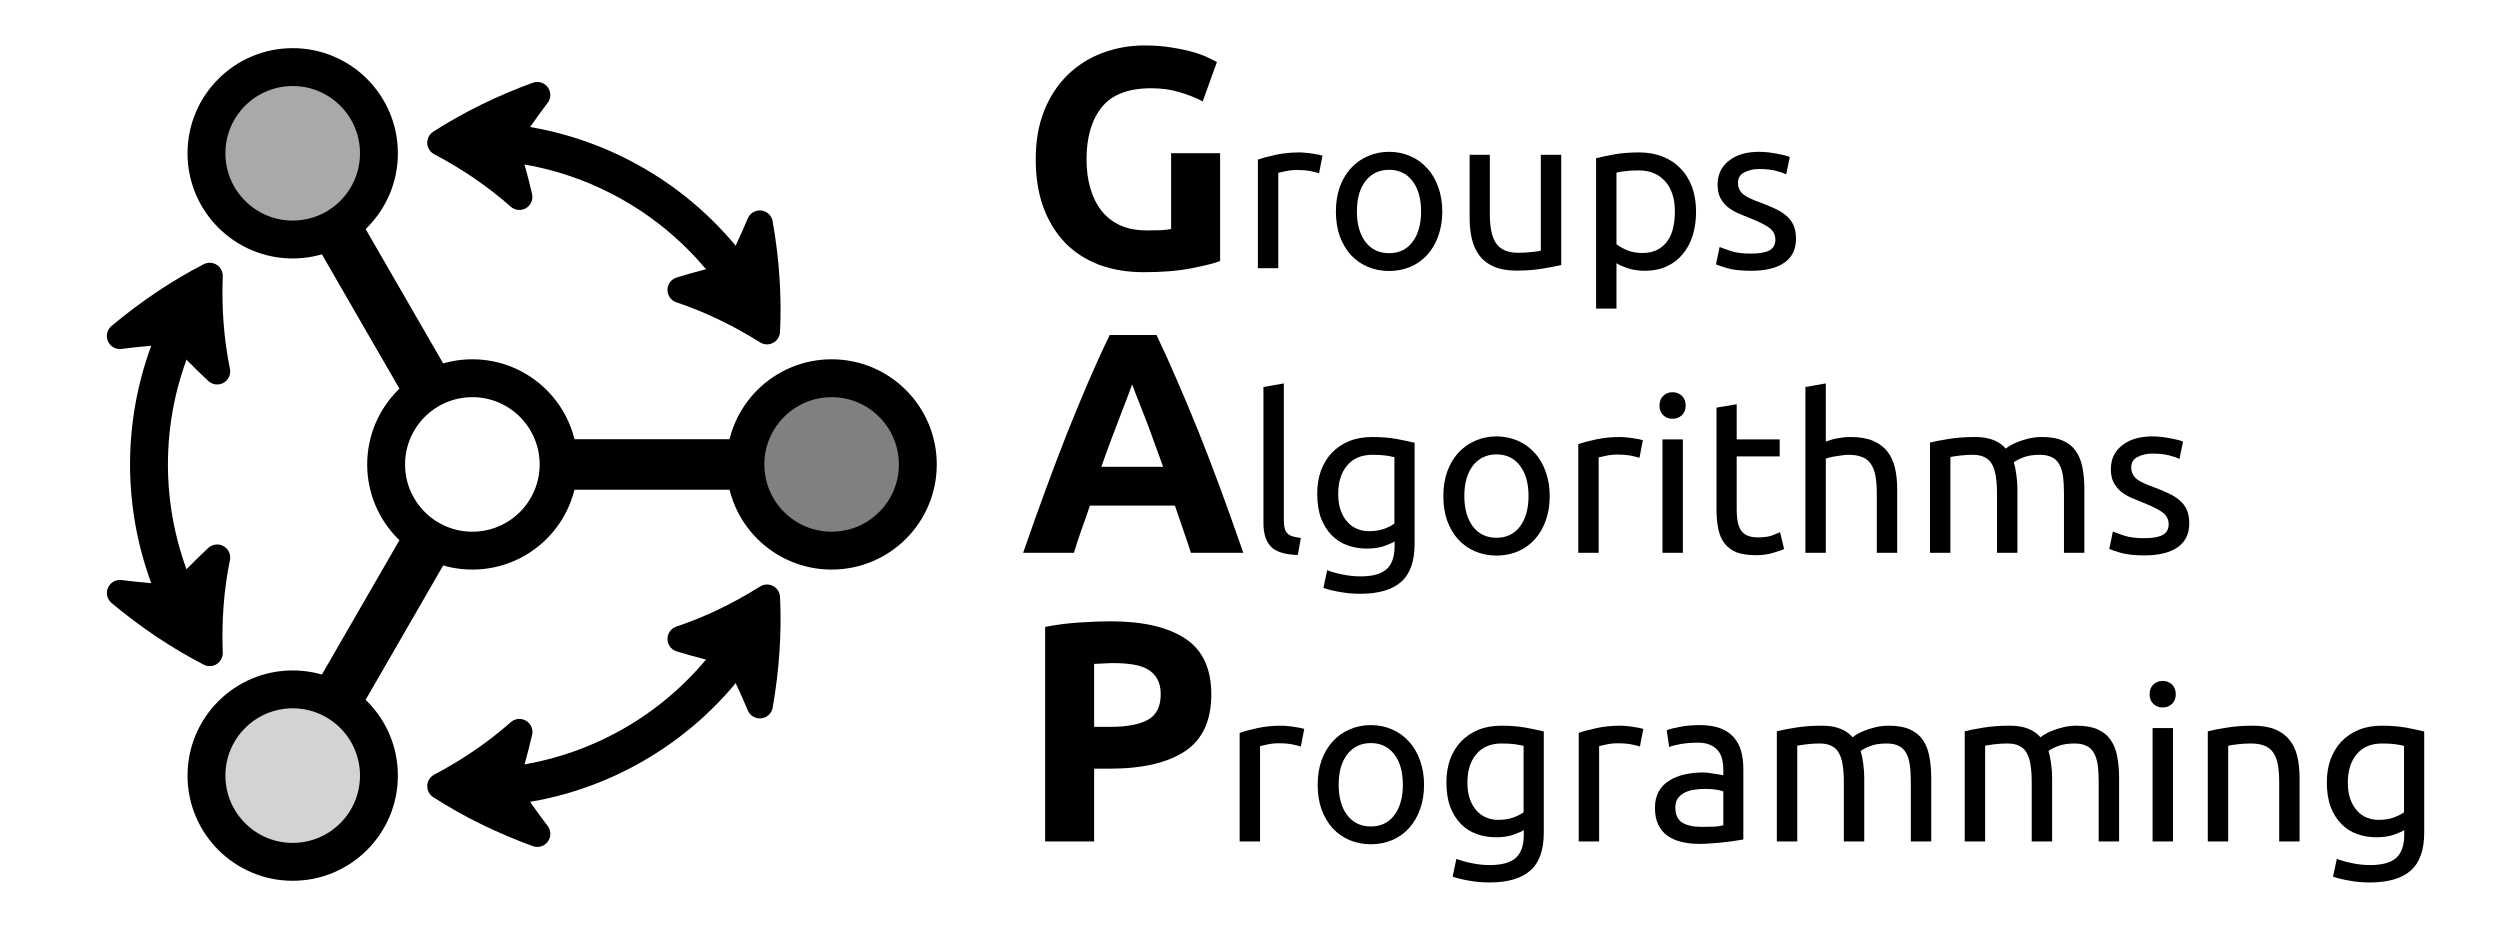
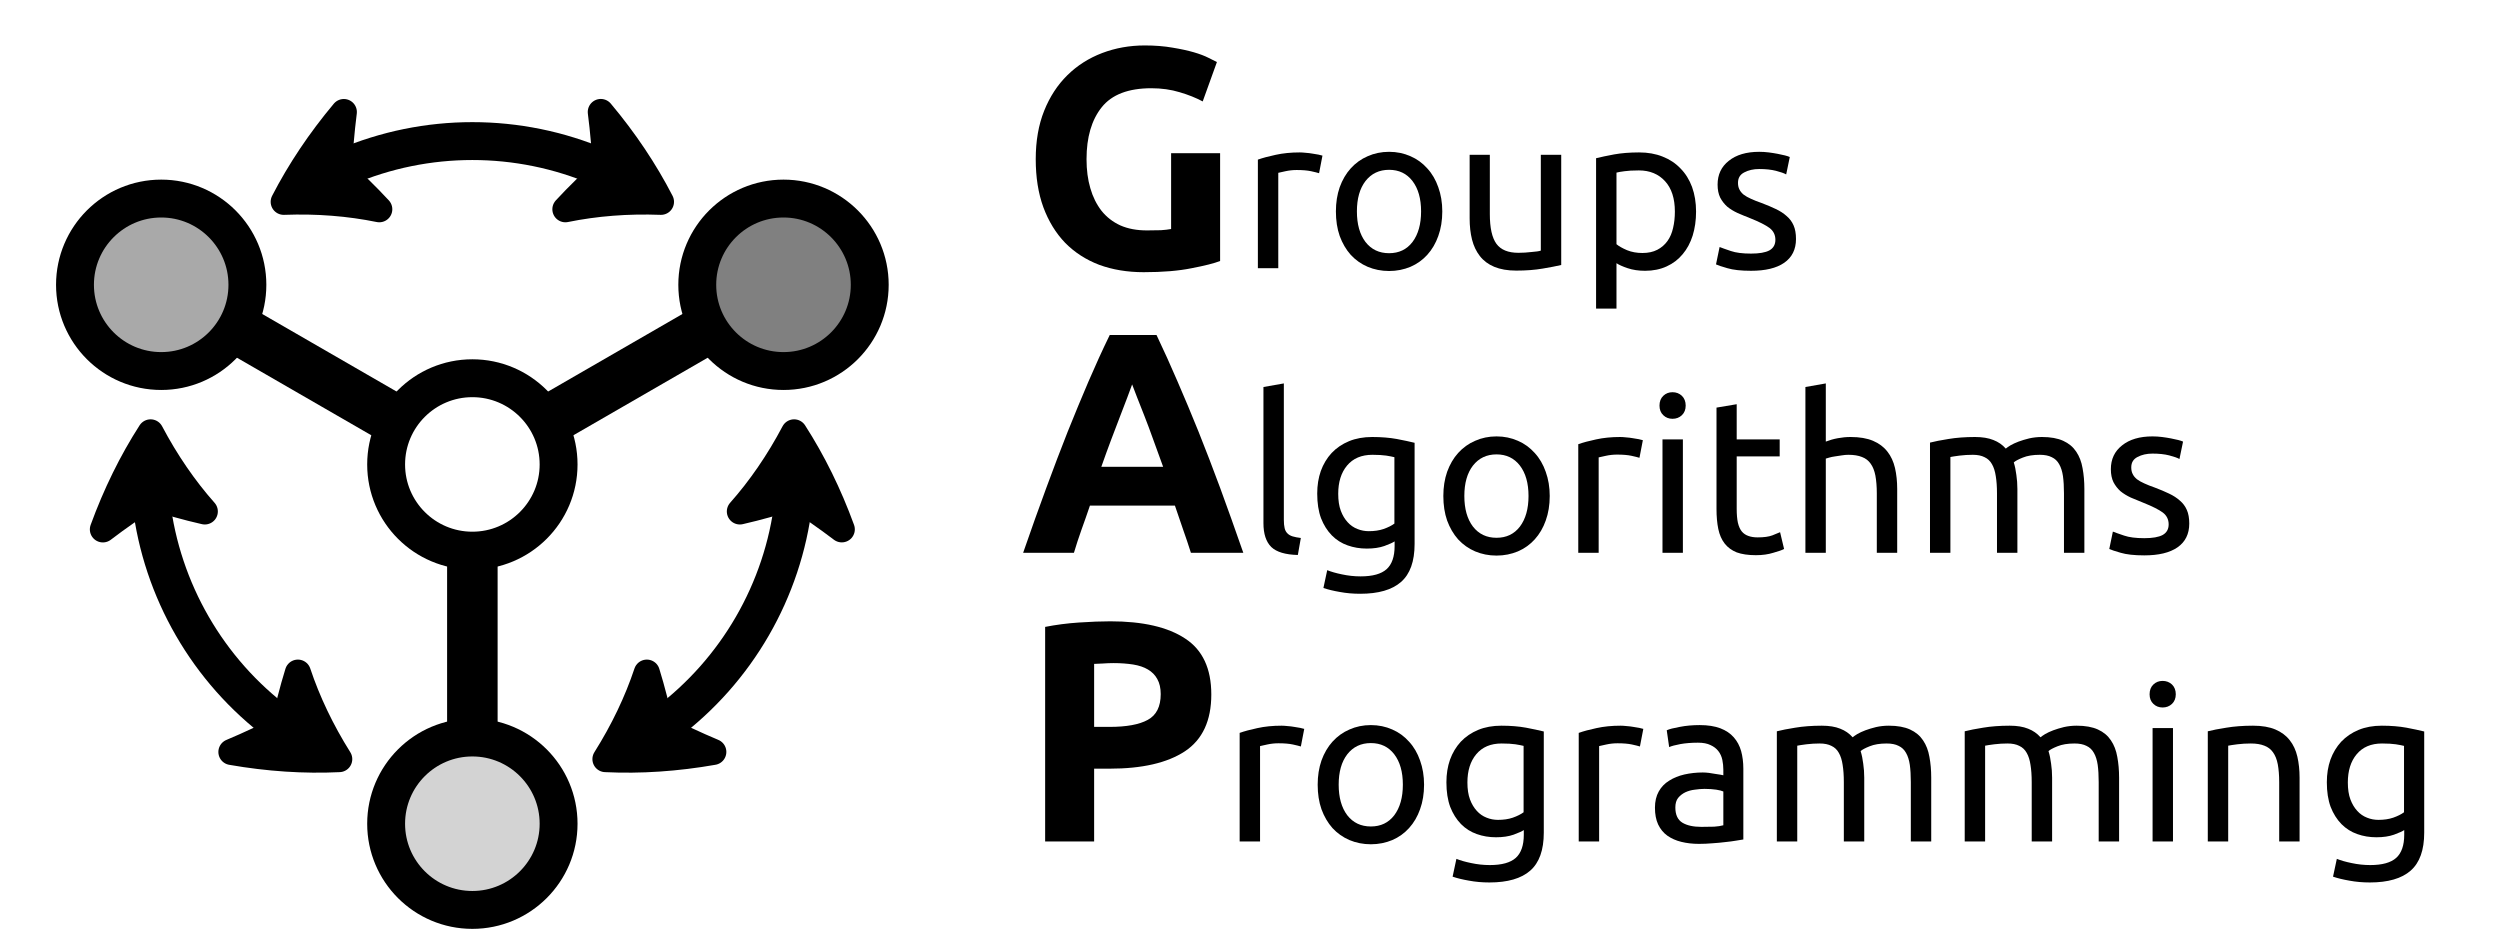
<svg xmlns="http://www.w3.org/2000/svg" xmlns:xlink="http://www.w3.org/1999/xlink" width="195.349pt" height="73.288pt" viewBox="0 0 195.349 73.288">
  <defs>
    <g>
      <g id="glyph-0-0">
        <path d="M 10.266 -14.062 C 8.473 -14.062 7.18 -13.566 6.391 -12.578 C 5.598 -11.586 5.203 -10.234 5.203 -8.516 C 5.203 -7.68 5.301 -6.926 5.5 -6.25 C 5.695 -5.57 5.988 -4.984 6.375 -4.484 C 6.77 -3.992 7.258 -3.613 7.844 -3.344 C 8.438 -3.082 9.129 -2.953 9.922 -2.953 C 10.348 -2.953 10.711 -2.957 11.016 -2.969 C 11.316 -2.988 11.582 -3.02 11.812 -3.062 L 11.812 -8.984 L 15.641 -8.984 L 15.641 -0.562 C 15.18 -0.383 14.441 -0.195 13.422 0 C 12.41 0.207 11.16 0.312 9.672 0.312 C 8.391 0.312 7.227 0.117 6.188 -0.266 C 5.156 -0.66 4.27 -1.234 3.531 -1.984 C 2.801 -2.742 2.234 -3.672 1.828 -4.766 C 1.43 -5.859 1.234 -7.109 1.234 -8.516 C 1.234 -9.941 1.453 -11.203 1.891 -12.297 C 2.328 -13.391 2.93 -14.316 3.703 -15.078 C 4.473 -15.836 5.379 -16.414 6.422 -16.812 C 7.461 -17.207 8.57 -17.406 9.75 -17.406 C 10.551 -17.406 11.273 -17.348 11.922 -17.234 C 12.566 -17.129 13.117 -17.008 13.578 -16.875 C 14.047 -16.738 14.43 -16.594 14.734 -16.438 C 15.035 -16.289 15.254 -16.18 15.391 -16.109 L 14.281 -13.031 C 13.758 -13.312 13.16 -13.551 12.484 -13.75 C 11.805 -13.957 11.066 -14.062 10.266 -14.062 Z M 10.266 -14.062 " />
      </g>
      <g id="glyph-0-1">
        <path d="M 13.359 0 C 13.172 -0.594 12.969 -1.195 12.75 -1.812 C 12.531 -2.438 12.316 -3.062 12.109 -3.688 L 5.469 -3.688 C 5.258 -3.062 5.039 -2.438 4.812 -1.812 C 4.594 -1.195 4.395 -0.594 4.219 0 L 0.25 0 C 0.883 -1.832 1.488 -3.523 2.062 -5.078 C 2.633 -6.629 3.191 -8.094 3.734 -9.469 C 4.285 -10.844 4.828 -12.148 5.359 -13.391 C 5.891 -14.629 6.441 -15.836 7.016 -17.016 L 10.672 -17.016 C 11.234 -15.836 11.781 -14.629 12.312 -13.391 C 12.852 -12.148 13.398 -10.844 13.953 -9.469 C 14.504 -8.094 15.066 -6.629 15.641 -5.078 C 16.211 -3.523 16.816 -1.832 17.453 0 Z M 8.766 -13.156 C 8.68 -12.906 8.555 -12.566 8.391 -12.141 C 8.234 -11.723 8.047 -11.234 7.828 -10.672 C 7.617 -10.117 7.383 -9.504 7.125 -8.828 C 6.875 -8.16 6.617 -7.457 6.359 -6.719 L 11.188 -6.719 C 10.926 -7.457 10.672 -8.16 10.422 -8.828 C 10.18 -9.504 9.953 -10.117 9.734 -10.672 C 9.516 -11.234 9.32 -11.723 9.156 -12.141 C 8.988 -12.566 8.859 -12.906 8.766 -13.156 Z M 8.766 -13.156 " />
      </g>
      <g id="glyph-0-2">
        <path d="M 7.062 -17.203 C 9.602 -17.203 11.551 -16.754 12.906 -15.859 C 14.27 -14.973 14.953 -13.516 14.953 -11.484 C 14.953 -9.441 14.266 -7.961 12.891 -7.047 C 11.516 -6.141 9.551 -5.688 7 -5.688 L 5.797 -5.688 L 5.797 0 L 1.969 0 L 1.969 -16.766 C 2.801 -16.93 3.68 -17.047 4.609 -17.109 C 5.547 -17.172 6.363 -17.203 7.062 -17.203 Z M 7.312 -13.938 C 7.031 -13.938 6.754 -13.926 6.484 -13.906 C 6.223 -13.895 5.992 -13.883 5.797 -13.875 L 5.797 -8.953 L 7 -8.953 C 8.32 -8.953 9.316 -9.133 9.984 -9.5 C 10.66 -9.863 11 -10.535 11 -11.516 C 11 -11.984 10.91 -12.375 10.734 -12.688 C 10.566 -13 10.32 -13.25 10 -13.438 C 9.688 -13.625 9.301 -13.754 8.844 -13.828 C 8.383 -13.898 7.875 -13.938 7.312 -13.938 Z M 7.312 -13.938 " />
      </g>
      <g id="glyph-1-0">
        <path d="M 4.641 -9.047 C 4.773 -9.047 4.93 -9.035 5.109 -9.016 C 5.285 -9.004 5.457 -8.984 5.625 -8.953 C 5.789 -8.93 5.945 -8.906 6.094 -8.875 C 6.238 -8.844 6.344 -8.816 6.406 -8.797 L 6.141 -7.422 C 6.016 -7.461 5.805 -7.516 5.516 -7.578 C 5.223 -7.641 4.848 -7.672 4.391 -7.672 C 4.098 -7.672 3.805 -7.641 3.516 -7.578 C 3.223 -7.516 3.035 -7.473 2.953 -7.453 L 2.953 0 L 1.359 0 L 1.359 -8.484 C 1.734 -8.617 2.195 -8.742 2.75 -8.859 C 3.312 -8.984 3.941 -9.047 4.641 -9.047 Z M 4.641 -9.047 " />
      </g>
      <g id="glyph-1-1">
        <path d="M 9.188 -4.438 C 9.188 -3.727 9.082 -3.086 8.875 -2.516 C 8.676 -1.953 8.391 -1.461 8.016 -1.047 C 7.648 -0.641 7.211 -0.328 6.703 -0.109 C 6.191 0.105 5.633 0.219 5.031 0.219 C 4.426 0.219 3.867 0.105 3.359 -0.109 C 2.848 -0.328 2.406 -0.641 2.031 -1.047 C 1.664 -1.461 1.379 -1.953 1.172 -2.516 C 0.973 -3.086 0.875 -3.727 0.875 -4.438 C 0.875 -5.125 0.973 -5.754 1.172 -6.328 C 1.379 -6.898 1.664 -7.391 2.031 -7.797 C 2.406 -8.211 2.848 -8.531 3.359 -8.75 C 3.867 -8.977 4.426 -9.094 5.031 -9.094 C 5.633 -9.094 6.191 -8.977 6.703 -8.75 C 7.211 -8.531 7.648 -8.211 8.016 -7.797 C 8.391 -7.391 8.676 -6.898 8.875 -6.328 C 9.082 -5.754 9.188 -5.125 9.188 -4.438 Z M 7.531 -4.438 C 7.531 -5.438 7.305 -6.227 6.859 -6.812 C 6.41 -7.395 5.801 -7.688 5.031 -7.688 C 4.258 -7.688 3.645 -7.395 3.188 -6.812 C 2.738 -6.227 2.516 -5.438 2.516 -4.438 C 2.516 -3.438 2.738 -2.641 3.188 -2.047 C 3.645 -1.461 4.258 -1.172 5.031 -1.172 C 5.801 -1.172 6.41 -1.461 6.859 -2.047 C 7.305 -2.641 7.531 -3.438 7.531 -4.438 Z M 7.531 -4.438 " />
      </g>
      <g id="glyph-1-2">
        <path d="M 8.422 -0.25 C 8.055 -0.164 7.57 -0.07 6.969 0.031 C 6.375 0.133 5.688 0.188 4.906 0.188 C 4.227 0.188 3.656 0.086 3.188 -0.109 C 2.719 -0.305 2.344 -0.586 2.062 -0.953 C 1.781 -1.316 1.578 -1.742 1.453 -2.234 C 1.328 -2.734 1.266 -3.285 1.266 -3.891 L 1.266 -8.859 L 2.844 -8.859 L 2.844 -4.234 C 2.844 -3.148 3.016 -2.375 3.359 -1.906 C 3.703 -1.438 4.273 -1.203 5.078 -1.203 C 5.242 -1.203 5.414 -1.207 5.594 -1.219 C 5.781 -1.238 5.953 -1.254 6.109 -1.266 C 6.273 -1.285 6.422 -1.301 6.547 -1.312 C 6.68 -1.332 6.773 -1.352 6.828 -1.375 L 6.828 -8.859 L 8.422 -8.859 Z M 8.422 -0.25 " />
      </g>
      <g id="glyph-1-3">
        <path d="M 7.516 -4.422 C 7.516 -5.453 7.258 -6.242 6.75 -6.797 C 6.238 -7.359 5.555 -7.641 4.703 -7.641 C 4.223 -7.641 3.848 -7.617 3.578 -7.578 C 3.316 -7.547 3.109 -7.508 2.953 -7.469 L 2.953 -1.875 C 3.141 -1.719 3.414 -1.562 3.781 -1.406 C 4.145 -1.258 4.547 -1.188 4.984 -1.188 C 5.43 -1.188 5.816 -1.27 6.141 -1.438 C 6.461 -1.602 6.727 -1.832 6.938 -2.125 C 7.145 -2.414 7.289 -2.754 7.375 -3.141 C 7.469 -3.535 7.516 -3.961 7.516 -4.422 Z M 9.172 -4.422 C 9.172 -3.742 9.082 -3.117 8.906 -2.547 C 8.727 -1.984 8.469 -1.5 8.125 -1.094 C 7.789 -0.688 7.375 -0.367 6.875 -0.141 C 6.383 0.086 5.82 0.203 5.188 0.203 C 4.676 0.203 4.223 0.133 3.828 0 C 3.43 -0.133 3.141 -0.266 2.953 -0.391 L 2.953 3.156 L 1.359 3.156 L 1.359 -8.594 C 1.734 -8.688 2.203 -8.785 2.766 -8.891 C 3.328 -8.992 3.977 -9.047 4.719 -9.047 C 5.406 -9.047 6.02 -8.938 6.562 -8.719 C 7.102 -8.508 7.566 -8.203 7.953 -7.797 C 8.348 -7.398 8.648 -6.914 8.859 -6.344 C 9.066 -5.77 9.172 -5.129 9.172 -4.422 Z M 9.172 -4.422 " />
      </g>
      <g id="glyph-1-4">
        <path d="M 3.422 -1.141 C 4.066 -1.141 4.547 -1.223 4.859 -1.391 C 5.172 -1.566 5.328 -1.844 5.328 -2.219 C 5.328 -2.602 5.176 -2.91 4.875 -3.141 C 4.57 -3.367 4.066 -3.625 3.359 -3.906 C 3.016 -4.039 2.688 -4.176 2.375 -4.312 C 2.062 -4.457 1.789 -4.625 1.562 -4.812 C 1.344 -5.008 1.16 -5.242 1.016 -5.516 C 0.879 -5.797 0.812 -6.133 0.812 -6.531 C 0.812 -7.312 1.102 -7.93 1.688 -8.391 C 2.27 -8.859 3.062 -9.094 4.062 -9.094 C 4.312 -9.094 4.562 -9.078 4.812 -9.047 C 5.062 -9.016 5.289 -8.977 5.5 -8.938 C 5.719 -8.895 5.91 -8.852 6.078 -8.812 C 6.242 -8.77 6.367 -8.727 6.453 -8.688 L 6.172 -7.328 C 6.004 -7.422 5.738 -7.516 5.375 -7.609 C 5.008 -7.703 4.57 -7.75 4.062 -7.75 C 3.613 -7.75 3.223 -7.66 2.891 -7.484 C 2.566 -7.316 2.406 -7.047 2.406 -6.672 C 2.406 -6.473 2.441 -6.301 2.516 -6.156 C 2.586 -6.008 2.695 -5.875 2.844 -5.75 C 3 -5.633 3.191 -5.523 3.422 -5.422 C 3.648 -5.316 3.926 -5.207 4.25 -5.094 C 4.664 -4.938 5.035 -4.781 5.359 -4.625 C 5.691 -4.469 5.973 -4.285 6.203 -4.078 C 6.441 -3.879 6.625 -3.633 6.75 -3.344 C 6.875 -3.062 6.938 -2.707 6.938 -2.281 C 6.938 -1.469 6.629 -0.848 6.016 -0.422 C 5.41 -0.004 4.547 0.203 3.422 0.203 C 2.641 0.203 2.023 0.133 1.578 0 C 1.141 -0.125 0.844 -0.223 0.688 -0.297 L 0.969 -1.656 C 1.156 -1.582 1.445 -1.477 1.844 -1.344 C 2.238 -1.207 2.766 -1.141 3.422 -1.141 Z M 3.422 -1.141 " />
      </g>
      <g id="glyph-1-5">
        <path d="M 4.016 0.172 C 3.047 0.148 2.352 -0.055 1.938 -0.453 C 1.531 -0.859 1.328 -1.477 1.328 -2.312 L 1.328 -12.953 L 2.922 -13.234 L 2.922 -2.578 C 2.922 -2.316 2.941 -2.098 2.984 -1.922 C 3.023 -1.754 3.098 -1.617 3.203 -1.516 C 3.305 -1.41 3.441 -1.332 3.609 -1.281 C 3.785 -1.227 4 -1.188 4.25 -1.156 Z M 4.016 0.172 " />
      </g>
      <g id="glyph-1-6">
        <path d="M 6.922 -0.891 C 6.785 -0.797 6.52 -0.676 6.125 -0.531 C 5.738 -0.395 5.281 -0.328 4.75 -0.328 C 4.219 -0.328 3.719 -0.41 3.25 -0.578 C 2.781 -0.742 2.367 -1.004 2.016 -1.359 C 1.66 -1.723 1.379 -2.172 1.172 -2.703 C 0.973 -3.242 0.875 -3.883 0.875 -4.625 C 0.875 -5.27 0.969 -5.859 1.156 -6.391 C 1.352 -6.93 1.633 -7.398 2 -7.797 C 2.375 -8.191 2.828 -8.5 3.359 -8.719 C 3.891 -8.938 4.492 -9.047 5.172 -9.047 C 5.898 -9.047 6.539 -8.992 7.094 -8.891 C 7.645 -8.785 8.109 -8.688 8.484 -8.594 L 8.484 -0.688 C 8.484 0.676 8.129 1.664 7.422 2.281 C 6.723 2.895 5.66 3.203 4.234 3.203 C 3.672 3.203 3.141 3.156 2.641 3.062 C 2.148 2.977 1.723 2.875 1.359 2.75 L 1.656 1.359 C 1.969 1.484 2.352 1.594 2.812 1.688 C 3.281 1.789 3.766 1.844 4.266 1.844 C 5.203 1.844 5.879 1.656 6.297 1.281 C 6.711 0.906 6.922 0.305 6.922 -0.516 Z M 6.906 -7.469 C 6.75 -7.508 6.535 -7.551 6.266 -7.594 C 5.992 -7.633 5.633 -7.656 5.188 -7.656 C 4.332 -7.656 3.672 -7.375 3.203 -6.812 C 2.742 -6.258 2.516 -5.523 2.516 -4.609 C 2.516 -4.086 2.582 -3.645 2.719 -3.281 C 2.852 -2.926 3.031 -2.629 3.25 -2.391 C 3.469 -2.148 3.723 -1.973 4.016 -1.859 C 4.305 -1.742 4.602 -1.688 4.906 -1.688 C 5.332 -1.688 5.719 -1.742 6.062 -1.859 C 6.414 -1.984 6.695 -2.125 6.906 -2.281 Z M 6.906 -7.469 " />
      </g>
      <g id="glyph-1-7">
        <path d="M 2.953 0 L 1.359 0 L 1.359 -8.859 L 2.953 -8.859 Z M 2.141 -10.469 C 1.859 -10.469 1.617 -10.562 1.422 -10.75 C 1.223 -10.938 1.125 -11.188 1.125 -11.5 C 1.125 -11.82 1.223 -12.078 1.422 -12.266 C 1.617 -12.453 1.859 -12.547 2.141 -12.547 C 2.43 -12.547 2.676 -12.453 2.875 -12.266 C 3.07 -12.078 3.172 -11.82 3.172 -11.5 C 3.172 -11.188 3.07 -10.938 2.875 -10.75 C 2.676 -10.562 2.43 -10.469 2.141 -10.469 Z M 2.141 -10.469 " />
      </g>
      <g id="glyph-1-8">
        <path d="M 2.844 -8.859 L 6.203 -8.859 L 6.203 -7.531 L 2.844 -7.531 L 2.844 -3.438 C 2.844 -3 2.875 -2.633 2.938 -2.344 C 3.008 -2.051 3.113 -1.82 3.25 -1.656 C 3.383 -1.5 3.555 -1.383 3.766 -1.312 C 3.973 -1.238 4.211 -1.203 4.484 -1.203 C 4.961 -1.203 5.344 -1.254 5.625 -1.359 C 5.914 -1.473 6.117 -1.555 6.234 -1.609 L 6.547 -0.297 C 6.391 -0.211 6.109 -0.113 5.703 0 C 5.305 0.125 4.852 0.188 4.344 0.188 C 3.738 0.188 3.238 0.113 2.844 -0.031 C 2.457 -0.188 2.145 -0.414 1.906 -0.719 C 1.664 -1.031 1.5 -1.41 1.406 -1.859 C 1.312 -2.316 1.266 -2.836 1.266 -3.422 L 1.266 -11.344 L 2.844 -11.609 Z M 2.844 -8.859 " />
      </g>
      <g id="glyph-1-9">
        <path d="M 1.359 0 L 1.359 -12.953 L 2.953 -13.234 L 2.953 -8.688 C 3.242 -8.801 3.555 -8.891 3.891 -8.953 C 4.223 -9.016 4.555 -9.047 4.891 -9.047 C 5.598 -9.047 6.18 -8.945 6.641 -8.75 C 7.109 -8.551 7.484 -8.27 7.766 -7.906 C 8.047 -7.551 8.242 -7.125 8.359 -6.625 C 8.473 -6.125 8.531 -5.578 8.531 -4.984 L 8.531 0 L 6.938 0 L 6.938 -4.641 C 6.938 -5.18 6.898 -5.645 6.828 -6.031 C 6.754 -6.414 6.629 -6.727 6.453 -6.969 C 6.285 -7.207 6.062 -7.379 5.781 -7.484 C 5.5 -7.598 5.145 -7.656 4.719 -7.656 C 4.551 -7.656 4.375 -7.641 4.188 -7.609 C 4.008 -7.586 3.836 -7.562 3.672 -7.531 C 3.504 -7.508 3.352 -7.477 3.219 -7.438 C 3.094 -7.406 3.004 -7.379 2.953 -7.359 L 2.953 0 Z M 1.359 0 " />
      </g>
      <g id="glyph-1-10">
        <path d="M 1.359 -8.609 C 1.723 -8.703 2.203 -8.797 2.797 -8.891 C 3.398 -8.992 4.094 -9.047 4.875 -9.047 C 5.445 -9.047 5.926 -8.969 6.312 -8.812 C 6.695 -8.664 7.02 -8.441 7.281 -8.141 C 7.352 -8.203 7.473 -8.285 7.641 -8.391 C 7.816 -8.492 8.031 -8.594 8.281 -8.688 C 8.531 -8.781 8.805 -8.863 9.109 -8.938 C 9.422 -9.008 9.754 -9.047 10.109 -9.047 C 10.785 -9.047 11.336 -8.945 11.766 -8.75 C 12.203 -8.551 12.539 -8.27 12.781 -7.906 C 13.031 -7.539 13.195 -7.109 13.281 -6.609 C 13.375 -6.109 13.422 -5.566 13.422 -4.984 L 13.422 0 L 11.828 0 L 11.828 -4.641 C 11.828 -5.16 11.801 -5.609 11.75 -5.984 C 11.695 -6.359 11.598 -6.672 11.453 -6.922 C 11.316 -7.172 11.125 -7.352 10.875 -7.469 C 10.633 -7.594 10.32 -7.656 9.938 -7.656 C 9.406 -7.656 8.961 -7.582 8.609 -7.438 C 8.266 -7.301 8.031 -7.176 7.906 -7.062 C 8 -6.758 8.066 -6.43 8.109 -6.078 C 8.16 -5.734 8.188 -5.367 8.188 -4.984 L 8.188 0 L 6.594 0 L 6.594 -4.641 C 6.594 -5.16 6.562 -5.609 6.5 -5.984 C 6.445 -6.359 6.348 -6.672 6.203 -6.922 C 6.066 -7.172 5.875 -7.352 5.625 -7.469 C 5.383 -7.594 5.078 -7.656 4.703 -7.656 C 4.547 -7.656 4.375 -7.648 4.188 -7.641 C 4.008 -7.629 3.836 -7.613 3.672 -7.594 C 3.504 -7.57 3.352 -7.551 3.219 -7.531 C 3.082 -7.508 2.992 -7.492 2.953 -7.484 L 2.953 0 L 1.359 0 Z M 1.359 -8.609 " />
      </g>
      <g id="glyph-1-11">
        <path d="M 4.359 -1.141 C 4.734 -1.141 5.066 -1.145 5.359 -1.156 C 5.648 -1.176 5.891 -1.211 6.078 -1.266 L 6.078 -3.906 C 5.973 -3.957 5.789 -4.004 5.531 -4.047 C 5.27 -4.086 4.961 -4.109 4.609 -4.109 C 4.367 -4.109 4.113 -4.086 3.844 -4.047 C 3.57 -4.016 3.328 -3.945 3.109 -3.844 C 2.891 -3.738 2.703 -3.594 2.547 -3.406 C 2.398 -3.219 2.328 -2.969 2.328 -2.656 C 2.328 -2.094 2.508 -1.695 2.875 -1.469 C 3.238 -1.25 3.734 -1.141 4.359 -1.141 Z M 4.234 -9.094 C 4.867 -9.094 5.406 -9.008 5.844 -8.844 C 6.281 -8.676 6.629 -8.441 6.891 -8.141 C 7.16 -7.836 7.352 -7.477 7.469 -7.062 C 7.582 -6.645 7.641 -6.188 7.641 -5.688 L 7.641 -0.156 C 7.504 -0.133 7.312 -0.102 7.062 -0.062 C 6.82 -0.02 6.547 0.016 6.234 0.047 C 5.93 0.086 5.598 0.117 5.234 0.141 C 4.879 0.172 4.523 0.188 4.172 0.188 C 3.672 0.188 3.211 0.133 2.797 0.031 C 2.379 -0.07 2.016 -0.234 1.703 -0.453 C 1.398 -0.672 1.16 -0.961 0.984 -1.328 C 0.816 -1.691 0.734 -2.129 0.734 -2.641 C 0.734 -3.129 0.832 -3.551 1.031 -3.906 C 1.227 -4.258 1.5 -4.539 1.844 -4.75 C 2.188 -4.969 2.582 -5.129 3.031 -5.234 C 3.488 -5.336 3.969 -5.391 4.469 -5.391 C 4.625 -5.391 4.785 -5.379 4.953 -5.359 C 5.129 -5.336 5.289 -5.312 5.438 -5.281 C 5.594 -5.258 5.727 -5.238 5.844 -5.219 C 5.957 -5.195 6.035 -5.18 6.078 -5.172 L 6.078 -5.609 C 6.078 -5.867 6.051 -6.125 6 -6.375 C 5.945 -6.633 5.844 -6.863 5.688 -7.062 C 5.539 -7.258 5.336 -7.414 5.078 -7.531 C 4.828 -7.656 4.5 -7.719 4.094 -7.719 C 3.57 -7.719 3.113 -7.68 2.719 -7.609 C 2.32 -7.535 2.031 -7.457 1.844 -7.375 L 1.656 -8.688 C 1.852 -8.781 2.191 -8.867 2.672 -8.953 C 3.148 -9.047 3.672 -9.094 4.234 -9.094 Z M 4.234 -9.094 " />
      </g>
      <g id="glyph-1-12">
        <path d="M 1.359 -8.609 C 1.723 -8.703 2.207 -8.797 2.812 -8.891 C 3.414 -8.992 4.109 -9.047 4.891 -9.047 C 5.598 -9.047 6.18 -8.945 6.641 -8.75 C 7.109 -8.551 7.484 -8.27 7.766 -7.906 C 8.047 -7.551 8.242 -7.125 8.359 -6.625 C 8.473 -6.125 8.531 -5.578 8.531 -4.984 L 8.531 0 L 6.938 0 L 6.938 -4.641 C 6.938 -5.18 6.898 -5.645 6.828 -6.031 C 6.754 -6.414 6.629 -6.727 6.453 -6.969 C 6.285 -7.207 6.062 -7.379 5.781 -7.484 C 5.5 -7.598 5.145 -7.656 4.719 -7.656 C 4.551 -7.656 4.375 -7.648 4.188 -7.641 C 4.008 -7.629 3.836 -7.613 3.672 -7.594 C 3.504 -7.57 3.352 -7.551 3.219 -7.531 C 3.094 -7.508 3.004 -7.492 2.953 -7.484 L 2.953 0 L 1.359 0 Z M 1.359 -8.609 " />
      </g>
    </g>
    <clipPath id="clip-0">
-       <path clip-rule="nonzero" d="M 0.617 0 L 90 0 L 90 72.582 L 0.617 72.582 Z M 0.617 0 " />
+       <path clip-rule="nonzero" d="M 0.617 0 L 113 0 L 113 72.582 L 0.617 72.582 Z M 0.617 0 " />
    </clipPath>
    <clipPath id="clip-1">
+       <path clip-rule="nonzero" d="M 0.617 0 L 88 0 L 88 72.582 L 0.617 72.582 Z M 0.617 0 " />
+     </clipPath>
+     <clipPath id="clip-2">
      <path clip-rule="nonzero" d="M 0.617 0 L 86 0 L 86 72.582 L 0.617 72.582 Z M 0.617 0 " />
    </clipPath>
-     <clipPath id="clip-2">
-       <path clip-rule="nonzero" d="M 16 0 L 114 0 L 114 72.582 L 16 72.582 Z M 16 0 " />
-     </clipPath>
    <clipPath id="clip-3">
-       <path clip-rule="nonzero" d="M 0.617 0 L 72 0 L 72 61 L 0.617 61 Z M 0.617 0 " />
+       <path clip-rule="nonzero" d="M 0.617 0 L 62 0 L 62 71 L 0.617 71 Z M 0.617 0 " />
    </clipPath>
    <clipPath id="clip-4">
-       <path clip-rule="nonzero" d="M 0.617 12 L 72 12 L 72 72.582 L 0.617 72.582 Z M 0.617 12 " />
+       <path clip-rule="nonzero" d="M 0.617 15 L 86 15 L 86 72.582 L 0.617 72.582 Z M 0.617 15 " />
    </clipPath>
    <clipPath id="clip-5">
-       <path clip-rule="nonzero" d="M 0.617 0 L 100 0 L 100 64 L 0.617 64 Z M 0.617 0 " />
+       <path clip-rule="nonzero" d="M 0.617 0 L 89 0 L 89 55 L 0.617 55 Z M 0.617 0 " />
    </clipPath>
    <clipPath id="clip-6">
-       <path clip-rule="nonzero" d="M 0.617 0 L 56 0 L 56 72.582 L 0.617 72.582 Z M 0.617 0 " />
+       <path clip-rule="nonzero" d="M 0.617 0 L 64 0 L 64 72.582 L 0.617 72.582 Z M 0.617 0 " />
    </clipPath>
    <clipPath id="clip-7">
-       <path clip-rule="nonzero" d="M 0.617 9 L 100 9 L 100 72.582 L 0.617 72.582 Z M 0.617 9 " />
+       <path clip-rule="nonzero" d="M 10 0 L 104 0 L 104 72.582 L 10 72.582 Z M 10 0 " />
    </clipPath>
  </defs>
-   <path fill="none" stroke-width="3.985" stroke-linecap="butt" stroke-linejoin="miter" stroke="rgb(0%, 0%, 0%)" stroke-opacity="1" stroke-miterlimit="10" d="M 5.669 -0.002 L 22.677 -0.002 " transform="matrix(0.990378, 0, 0, -0.990378, 36.90884, 36.29142)" />
  <g clip-path="url(#clip-0)">
-     <path fill="none" stroke-width="3.985" stroke-linecap="butt" stroke-linejoin="miter" stroke="rgb(0%, 0%, 0%)" stroke-opacity="1" stroke-miterlimit="10" d="M -2.835 4.909 L -11.338 19.641 " transform="matrix(0.990378, 0, 0, -0.990378, 36.90884, 36.29142)" />
-     <path fill="none" stroke-width="3.985" stroke-linecap="butt" stroke-linejoin="miter" stroke="rgb(0%, 0%, 0%)" stroke-opacity="1" stroke-miterlimit="10" d="M -2.835 -4.908 L -11.338 -19.64 " transform="matrix(0.990378, 0, 0, -0.990378, 36.90884, 36.29142)" />
+     <path fill="none" stroke-width="3.985" stroke-linecap="butt" stroke-linejoin="miter" stroke="rgb(0%, 0%, 0%)" stroke-opacity="1" stroke-miterlimit="10" d="M 4.908 2.834 L 19.639 11.338 " transform="matrix(0.990378, 0, 0, -0.990378, 36.90884, 36.29142)" />
  </g>
  <g clip-path="url(#clip-1)">
+     <path fill="none" stroke-width="3.985" stroke-linecap="butt" stroke-linejoin="miter" stroke="rgb(0%, 0%, 0%)" stroke-opacity="1" stroke-miterlimit="10" d="M -4.909 2.834 L -19.641 11.338 " transform="matrix(0.990378, 0, 0, -0.990378, 36.90884, 36.29142)" />
+   </g>
+   <path fill="none" stroke-width="3.985" stroke-linecap="butt" stroke-linejoin="miter" stroke="rgb(0%, 0%, 0%)" stroke-opacity="1" stroke-miterlimit="10" d="M 0.001 -5.669 L 0.001 -22.677 " transform="matrix(0.990378, 0, 0, -0.990378, 36.90884, 36.29142)" />
+   <g clip-path="url(#clip-2)">
    <path fill="none" stroke-width="2.989" stroke-linecap="butt" stroke-linejoin="miter" stroke="rgb(0%, 0%, 0%)" stroke-opacity="1" stroke-miterlimit="10" d="M 6.805 -0.002 C 6.805 3.757 3.756 6.802 0.001 6.802 C -3.757 6.802 -6.802 3.757 -6.802 -0.002 C -6.802 -3.756 -3.757 -6.801 0.001 -6.801 C 3.756 -6.801 6.805 -3.756 6.805 -0.002 Z M 6.805 -0.002 " transform="matrix(0.990378, 0, 0, -0.990378, 36.90884, 36.29142)" />
  </g>
-   <path fill-rule="nonzero" fill="rgb(50%, 50%, 50%)" fill-opacity="1" d="M 71.719 36.293 C 71.719 32.57 68.703 29.555 64.984 29.555 C 61.262 29.555 58.246 32.57 58.246 36.293 C 58.246 40.012 61.262 43.027 64.984 43.027 C 68.703 43.027 71.719 40.012 71.719 36.293 Z M 71.719 36.293 " />
-   <g clip-path="url(#clip-2)">
-     <path fill="none" stroke-width="2.989" stroke-linecap="butt" stroke-linejoin="miter" stroke="rgb(0%, 0%, 0%)" stroke-opacity="1" stroke-miterlimit="10" d="M 35.148 -0.002 C 35.148 3.757 32.103 6.802 28.348 6.802 C 24.589 6.802 21.545 3.757 21.545 -0.002 C 21.545 -3.756 24.589 -6.801 28.348 -6.801 C 32.103 -6.801 35.148 -3.756 35.148 -0.002 Z M 35.148 -0.002 " transform="matrix(0.990378, 0, 0, -0.990378, 36.90884, 36.29142)" />
+   <path fill-rule="nonzero" fill="rgb(50%, 50%, 50%)" fill-opacity="1" stroke-width="2.989" stroke-linecap="butt" stroke-linejoin="miter" stroke="rgb(0%, 0%, 0%)" stroke-opacity="1" stroke-miterlimit="10" d="M 31.354 14.174 C 31.354 17.929 28.305 20.978 24.55 20.978 C 20.791 20.978 17.746 17.929 17.746 14.174 C 17.746 10.415 20.791 7.37 24.55 7.37 C 28.305 7.37 31.354 10.415 31.354 14.174 Z M 31.354 14.174 " transform="matrix(0.990378, 0, 0, -0.990378, 36.90884, 36.29142)" />
+   <path fill-rule="nonzero" fill="rgb(66.399%, 66.399%, 66.399%)" fill-opacity="1" d="M 19.332 22.254 C 19.332 18.535 16.316 15.516 12.598 15.516 C 8.875 15.516 5.859 18.535 5.859 22.254 C 5.859 25.977 8.875 28.992 12.598 28.992 C 16.316 28.992 19.332 25.977 19.332 22.254 Z M 19.332 22.254 " />
+   <g clip-path="url(#clip-3)">
+     <path fill="none" stroke-width="2.989" stroke-linecap="butt" stroke-linejoin="miter" stroke="rgb(0%, 0%, 0%)" stroke-opacity="1" stroke-miterlimit="10" d="M -17.748 14.174 C -17.748 17.929 -20.792 20.978 -24.547 20.978 C -28.306 20.978 -31.351 17.929 -31.351 14.174 C -31.351 10.415 -28.306 7.37 -24.547 7.37 C -20.792 7.37 -17.748 10.415 -17.748 14.174 Z M -17.748 14.174 " transform="matrix(0.990378, 0, 0, -0.990378, 36.90884, 36.29142)" />
  </g>
-   <path fill-rule="nonzero" fill="rgb(66.399%, 66.399%, 66.399%)" fill-opacity="1" d="M 29.609 11.98 C 29.609 8.258 26.594 5.242 22.871 5.242 C 19.152 5.242 16.133 8.258 16.133 11.98 C 16.133 15.699 19.152 18.715 22.871 18.715 C 26.594 18.715 29.609 15.699 29.609 11.98 Z M 29.609 11.98 " />
-   <g clip-path="url(#clip-3)">
-     <path fill="none" stroke-width="2.989" stroke-linecap="butt" stroke-linejoin="miter" stroke="rgb(0%, 0%, 0%)" stroke-opacity="1" stroke-miterlimit="10" d="M -7.37 24.547 C -7.37 28.306 -10.415 31.351 -14.174 31.351 C -17.929 31.351 -20.978 28.306 -20.978 24.547 C -20.978 20.792 -17.929 17.747 -14.174 17.747 C -10.415 17.747 -7.37 20.792 -7.37 24.547 Z M -7.37 24.547 " transform="matrix(0.990378, 0, 0, -0.990378, 36.90884, 36.29142)" />
-   </g>
-   <path fill-rule="nonzero" fill="rgb(82.799%, 82.799%, 82.799%)" fill-opacity="1" d="M 29.609 60.605 C 29.609 56.883 26.594 53.867 22.871 53.867 C 19.152 53.867 16.133 56.883 16.133 60.605 C 16.133 64.324 19.152 67.344 22.871 67.344 C 26.594 67.344 29.609 64.324 29.609 60.605 Z M 29.609 60.605 " />
+   <path fill-rule="nonzero" fill="rgb(82.799%, 82.799%, 82.799%)" fill-opacity="1" d="M 43.648 64.367 C 43.648 60.645 40.629 57.629 36.91 57.629 C 33.188 57.629 30.172 60.645 30.172 64.367 C 30.172 68.086 33.188 71.102 36.91 71.102 C 40.629 71.102 43.648 68.086 43.648 64.367 Z M 43.648 64.367 " />
  <g clip-path="url(#clip-4)">
-     <path fill="none" stroke-width="2.989" stroke-linecap="butt" stroke-linejoin="miter" stroke="rgb(0%, 0%, 0%)" stroke-opacity="1" stroke-miterlimit="10" d="M -7.37 -24.55 C -7.37 -20.791 -10.415 -17.747 -14.174 -17.747 C -17.929 -17.747 -20.978 -20.791 -20.978 -24.55 C -20.978 -28.305 -17.929 -31.354 -14.174 -31.354 C -10.415 -31.354 -7.37 -28.305 -7.37 -24.55 Z M -7.37 -24.55 " transform="matrix(0.990378, 0, 0, -0.990378, 36.90884, 36.29142)" />
+     <path fill="none" stroke-width="2.989" stroke-linecap="butt" stroke-linejoin="miter" stroke="rgb(0%, 0%, 0%)" stroke-opacity="1" stroke-miterlimit="10" d="M 6.805 -28.349 C 6.805 -24.59 3.756 -21.545 0.001 -21.545 C -3.757 -21.545 -6.802 -24.59 -6.802 -28.349 C -6.802 -32.103 -3.757 -35.148 0.001 -35.148 C 3.756 -35.148 6.805 -32.103 6.805 -28.349 Z M 6.805 -28.349 " transform="matrix(0.990378, 0, 0, -0.990378, 36.90884, 36.29142)" />
  </g>
  <g clip-path="url(#clip-5)">
-     <path fill="none" stroke-width="2.989" stroke-linecap="butt" stroke-linejoin="miter" stroke="rgb(0%, 0%, 0%)" stroke-opacity="1" stroke-miterlimit="10" d="M 20.432 15.282 C 16.255 20.867 9.945 24.512 3.019 25.336 " transform="matrix(0.990378, 0, 0, -0.990378, 36.90884, 36.29142)" />
+     <path fill="none" stroke-width="2.989" stroke-linecap="butt" stroke-linejoin="miter" stroke="rgb(0%, 0%, 0%)" stroke-opacity="1" stroke-miterlimit="10" d="M 10.051 23.451 C 3.642 26.2 -3.643 26.2 -10.052 23.451 " transform="matrix(0.990378, 0, 0, -0.990378, 36.90884, 36.29142)" />
  </g>
-   <path fill-rule="nonzero" fill="rgb(0%, 0%, 0%)" fill-opacity="1" stroke-width="2.057" stroke-linecap="butt" stroke-linejoin="round" stroke="rgb(0%, 0%, 0%)" stroke-opacity="1" stroke-miterlimit="10" d="M 23.248 10.502 C 23.383 13.247 23.193 16.103 22.68 19.013 C 22.085 17.594 21.438 16.209 20.736 14.868 C 19.265 14.568 17.829 14.202 16.425 13.768 C 18.72 12.999 21.012 11.906 23.248 10.502 Z M 23.248 10.502 " transform="matrix(0.990378, 0, 0, -0.990378, 36.90884, 36.29142)" />
-   <path fill-rule="nonzero" fill="rgb(0%, 0%, 0%)" fill-opacity="1" stroke-width="2.057" stroke-linecap="butt" stroke-linejoin="round" stroke="rgb(0%, 0%, 0%)" stroke-opacity="1" stroke-miterlimit="10" d="M -2.531 25.387 C -0.196 24.153 1.898 22.713 3.709 21.108 C 3.382 22.54 2.979 23.967 2.51 25.391 C 3.318 26.669 4.19 27.923 5.121 29.15 C 2.348 28.136 -0.22 26.874 -2.531 25.387 Z M -2.531 25.387 " transform="matrix(0.990378, 0, 0, -0.990378, 36.90884, 36.29142)" />
+   <path fill-rule="nonzero" fill="rgb(0%, 0%, 0%)" fill-opacity="1" stroke-width="2.057" stroke-linecap="butt" stroke-linejoin="round" stroke="rgb(0%, 0%, 0%)" stroke-opacity="1" stroke-miterlimit="10" d="M 14.883 20.721 C 13.625 23.163 12.035 25.545 10.134 27.809 C 10.331 26.279 10.461 24.756 10.521 23.246 C 9.4 22.248 8.339 21.21 7.341 20.134 C 9.712 20.619 12.244 20.82 14.883 20.721 Z M 14.883 20.721 " transform="matrix(0.990378, 0, 0, -0.990378, 36.90884, 36.29142)" />
+   <path fill-rule="nonzero" fill="rgb(0%, 0%, 0%)" fill-opacity="1" stroke-width="2.057" stroke-linecap="butt" stroke-linejoin="round" stroke="rgb(0%, 0%, 0%)" stroke-opacity="1" stroke-miterlimit="10" d="M -14.884 20.721 C -12.245 20.82 -9.713 20.619 -7.343 20.134 C -8.341 21.21 -9.402 22.248 -10.522 23.242 C -10.463 24.756 -10.332 26.279 -10.139 27.805 C -12.036 25.541 -13.626 23.163 -14.884 20.721 Z M -14.884 20.721 " transform="matrix(0.990378, 0, 0, -0.990378, 36.90884, 36.29142)" />
  <g clip-path="url(#clip-6)">
-     <path fill="none" stroke-width="2.989" stroke-linecap="butt" stroke-linejoin="miter" stroke="rgb(0%, 0%, 0%)" stroke-opacity="1" stroke-miterlimit="10" d="M -23.451 10.052 C -26.2 3.643 -26.2 -3.642 -23.451 -10.051 " transform="matrix(0.990378, 0, 0, -0.990378, 36.90884, 36.29142)" />
+     <path fill="none" stroke-width="2.989" stroke-linecap="butt" stroke-linejoin="miter" stroke="rgb(0%, 0%, 0%)" stroke-opacity="1" stroke-miterlimit="10" d="M -25.336 -3.019 C -24.512 -9.945 -20.867 -16.256 -15.282 -20.433 " transform="matrix(0.990378, 0, 0, -0.990378, 36.90884, 36.29142)" />
  </g>
-   <path fill-rule="nonzero" fill="rgb(0%, 0%, 0%)" fill-opacity="1" stroke-width="2.057" stroke-linecap="butt" stroke-linejoin="round" stroke="rgb(0%, 0%, 0%)" stroke-opacity="1" stroke-miterlimit="10" d="M -20.721 14.884 C -23.163 13.626 -25.541 12.036 -27.809 10.135 C -26.279 10.332 -24.756 10.462 -23.242 10.522 C -22.248 9.401 -21.211 8.34 -20.134 7.339 C -20.619 9.713 -20.82 12.245 -20.721 14.884 Z M -20.721 14.884 " transform="matrix(0.990378, 0, 0, -0.990378, 36.90884, 36.29142)" />
-   <path fill-rule="nonzero" fill="rgb(0%, 0%, 0%)" fill-opacity="1" stroke-width="2.057" stroke-linecap="butt" stroke-linejoin="round" stroke="rgb(0%, 0%, 0%)" stroke-opacity="1" stroke-miterlimit="10" d="M -20.721 -14.883 C -20.82 -12.244 -20.619 -9.712 -20.134 -7.342 C -21.211 -8.344 -22.248 -9.405 -23.242 -10.521 C -24.756 -10.462 -26.279 -10.335 -27.805 -10.142 C -25.541 -12.035 -23.163 -13.625 -20.721 -14.883 Z M -20.721 -14.883 " transform="matrix(0.990378, 0, 0, -0.990378, 36.90884, 36.29142)" />
+   <path fill-rule="nonzero" fill="rgb(0%, 0%, 0%)" fill-opacity="1" stroke-width="2.057" stroke-linecap="butt" stroke-linejoin="round" stroke="rgb(0%, 0%, 0%)" stroke-opacity="1" stroke-miterlimit="10" d="M -25.387 2.531 C -26.874 0.219 -28.137 -2.348 -29.15 -5.125 C -27.924 -4.19 -26.669 -3.319 -25.391 -2.51 C -23.968 -2.983 -22.54 -3.382 -21.108 -3.709 C -22.713 -1.899 -24.153 0.196 -25.387 2.531 Z M -25.387 2.531 " transform="matrix(0.990378, 0, 0, -0.990378, 36.90884, 36.29142)" />
+   <path fill-rule="nonzero" fill="rgb(0%, 0%, 0%)" fill-opacity="1" stroke-width="2.057" stroke-linecap="butt" stroke-linejoin="round" stroke="rgb(0%, 0%, 0%)" stroke-opacity="1" stroke-miterlimit="10" d="M -10.502 -23.249 C -11.906 -21.012 -12.999 -18.721 -13.764 -16.425 C -14.198 -17.829 -14.565 -19.269 -14.868 -20.736 C -16.205 -21.438 -17.59 -22.089 -19.01 -22.685 C -16.103 -23.193 -13.247 -23.383 -10.502 -23.249 Z M -10.502 -23.249 " transform="matrix(0.990378, 0, 0, -0.990378, 36.90884, 36.29142)" />
  <g clip-path="url(#clip-7)">
-     <path fill="none" stroke-width="2.989" stroke-linecap="butt" stroke-linejoin="miter" stroke="rgb(0%, 0%, 0%)" stroke-opacity="1" stroke-miterlimit="10" d="M 3.019 -25.335 C 9.945 -24.511 16.255 -20.866 20.432 -15.281 " transform="matrix(0.990378, 0, 0, -0.990378, 36.90884, 36.29142)" />
+     <path fill="none" stroke-width="2.989" stroke-linecap="butt" stroke-linejoin="miter" stroke="rgb(0%, 0%, 0%)" stroke-opacity="1" stroke-miterlimit="10" d="M 15.281 -20.433 C 20.866 -16.256 24.511 -9.945 25.335 -3.019 " transform="matrix(0.990378, 0, 0, -0.990378, 36.90884, 36.29142)" />
  </g>
-   <path fill-rule="nonzero" fill="rgb(0%, 0%, 0%)" fill-opacity="1" stroke-width="2.057" stroke-linecap="butt" stroke-linejoin="round" stroke="rgb(0%, 0%, 0%)" stroke-opacity="1" stroke-miterlimit="10" d="M -2.531 -25.386 C -0.22 -26.873 2.348 -28.139 5.125 -29.149 C 4.19 -27.923 3.318 -26.668 2.51 -25.39 C 2.983 -23.97 3.382 -22.539 3.713 -21.107 C 1.898 -22.712 -0.196 -24.152 -2.531 -25.386 Z M -2.531 -25.386 " transform="matrix(0.990378, 0, 0, -0.990378, 36.90884, 36.29142)" />
-   <path fill-rule="nonzero" fill="rgb(0%, 0%, 0%)" fill-opacity="1" stroke-width="2.057" stroke-linecap="butt" stroke-linejoin="round" stroke="rgb(0%, 0%, 0%)" stroke-opacity="1" stroke-miterlimit="10" d="M 23.248 -10.501 C 21.012 -11.905 18.72 -13.002 16.425 -13.767 C 17.829 -14.197 19.269 -14.567 20.736 -14.867 C 21.438 -16.208 22.089 -17.589 22.684 -19.009 C 23.193 -16.102 23.383 -13.246 23.248 -10.501 Z M 23.248 -10.501 " transform="matrix(0.990378, 0, 0, -0.990378, 36.90884, 36.29142)" />
+   <path fill-rule="nonzero" fill="rgb(0%, 0%, 0%)" fill-opacity="1" stroke-width="2.057" stroke-linecap="butt" stroke-linejoin="round" stroke="rgb(0%, 0%, 0%)" stroke-opacity="1" stroke-miterlimit="10" d="M 10.501 -23.249 C 13.25 -23.383 16.105 -23.193 19.012 -22.681 C 17.592 -22.085 16.208 -21.438 14.867 -20.732 C 14.567 -19.265 14.2 -17.829 13.767 -16.425 C 13.001 -18.721 11.909 -21.012 10.501 -23.249 Z M 10.501 -23.249 " transform="matrix(0.990378, 0, 0, -0.990378, 36.90884, 36.29142)" />
+   <path fill-rule="nonzero" fill="rgb(0%, 0%, 0%)" fill-opacity="1" stroke-width="2.057" stroke-linecap="butt" stroke-linejoin="round" stroke="rgb(0%, 0%, 0%)" stroke-opacity="1" stroke-miterlimit="10" d="M 25.386 2.531 C 24.152 0.196 22.712 -1.899 21.107 -3.709 C 22.538 -3.382 23.97 -2.979 25.39 -2.51 C 26.668 -3.315 27.922 -4.19 29.149 -5.121 C 28.139 -2.348 26.873 0.219 25.386 2.531 Z M 25.386 2.531 " transform="matrix(0.990378, 0, 0, -0.990378, 36.90884, 36.29142)" />
  <g fill="rgb(0%, 0%, 0%)" fill-opacity="1">
    <use xlink:href="#glyph-0-0" x="79.698" y="20.957" />
  </g>
  <g fill="rgb(0%, 0%, 0%)" fill-opacity="1">
    <use xlink:href="#glyph-1-0" x="96.931" y="20.957" />
    <use xlink:href="#glyph-1-1" x="103.512" y="20.957" />
    <use xlink:href="#glyph-1-2" x="113.571" y="20.957" />
    <use xlink:href="#glyph-1-3" x="123.358" y="20.957" />
    <use xlink:href="#glyph-1-4" x="133.4" y="20.957" />
  </g>
  <g fill="rgb(0%, 0%, 0%)" fill-opacity="1">
    <use xlink:href="#glyph-0-1" x="79.698" y="43.194" />
  </g>
  <g fill="rgb(0%, 0%, 0%)" fill-opacity="1">
    <use xlink:href="#glyph-1-5" x="97.397" y="43.194" />
    <use xlink:href="#glyph-1-6" x="102.052" y="43.194" />
    <use xlink:href="#glyph-1-1" x="111.907" y="43.194" />
    <use xlink:href="#glyph-1-0" x="121.966" y="43.194" />
    <use xlink:href="#glyph-1-7" x="128.547" y="43.194" />
    <use xlink:href="#glyph-1-8" x="132.861" y="43.194" />
    <use xlink:href="#glyph-1-9" x="139.715" y="43.194" />
    <use xlink:href="#glyph-1-10" x="149.45" y="43.194" />
    <use xlink:href="#glyph-1-4" x="164.13" y="43.194" />
  </g>
  <g fill="rgb(0%, 0%, 0%)" fill-opacity="1">
    <use xlink:href="#glyph-0-2" x="79.698" y="65.752" />
  </g>
  <g fill="rgb(0%, 0%, 0%)" fill-opacity="1">
    <use xlink:href="#glyph-1-0" x="95.507" y="65.752" />
    <use xlink:href="#glyph-1-1" x="102.088" y="65.752" />
    <use xlink:href="#glyph-1-6" x="112.147" y="65.752" />
    <use xlink:href="#glyph-1-0" x="122.002" y="65.752" />
    <use xlink:href="#glyph-1-11" x="128.583" y="65.752" />
    <use xlink:href="#glyph-1-10" x="137.483" y="65.752" />
    <use xlink:href="#glyph-1-10" x="152.163" y="65.752" />
    <use xlink:href="#glyph-1-7" x="166.843" y="65.752" />
    <use xlink:href="#glyph-1-12" x="171.157" y="65.752" />
    <use xlink:href="#glyph-1-6" x="180.943" y="65.752" />
  </g>
</svg>
